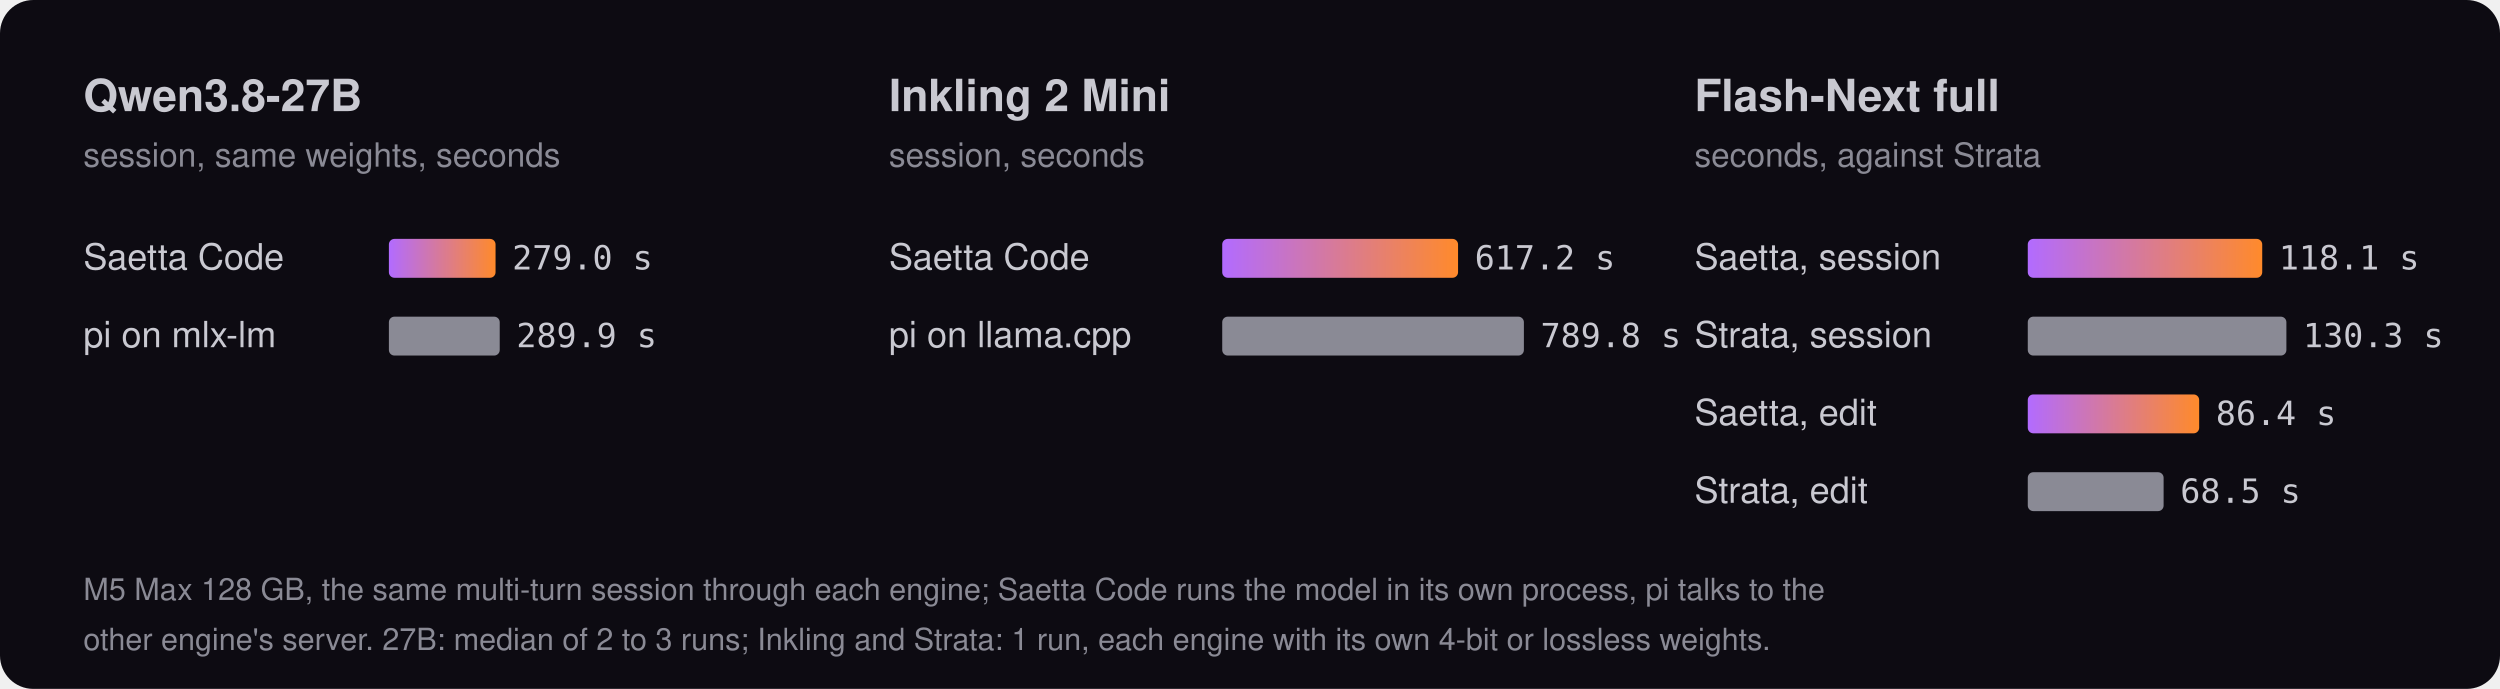
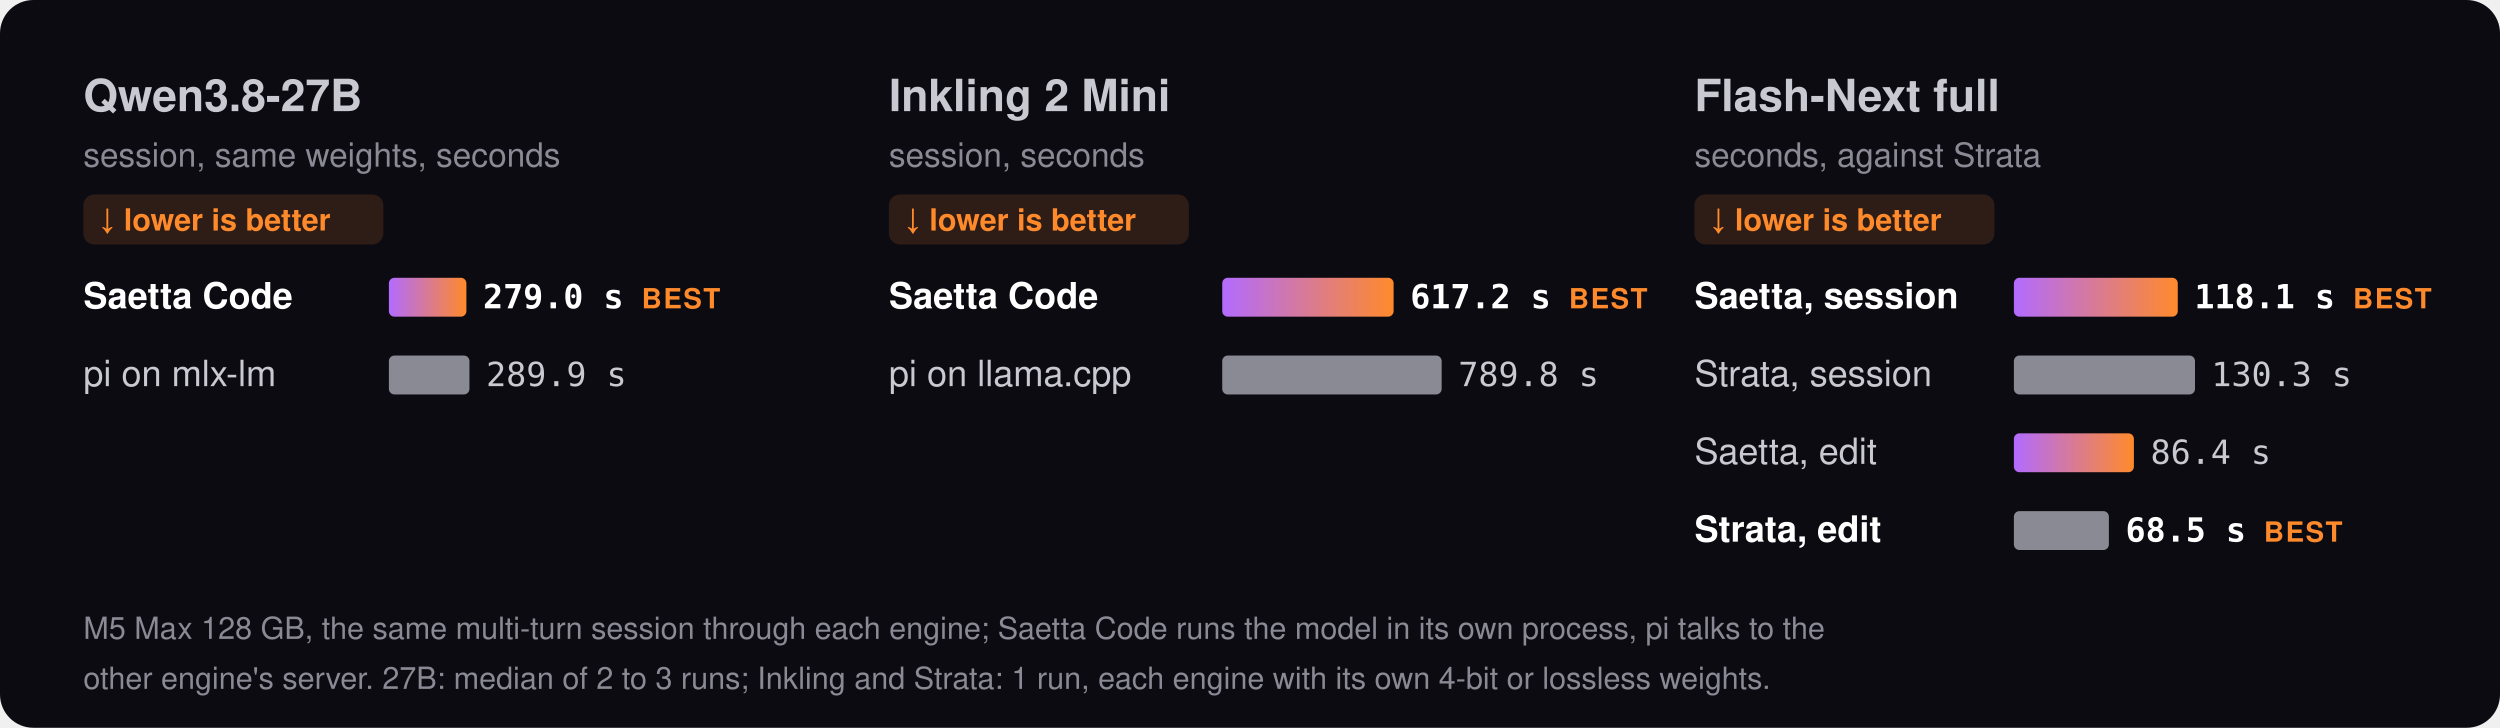
- <svg xmlns="http://www.w3.org/2000/svg" width="900" height="248" viewBox="0 0 900 248" font-family="-apple-system, Segoe UI, Helvetica, Arial, sans-serif">
+ <svg xmlns="http://www.w3.org/2000/svg" width="900" height="262" viewBox="0 0 900 262" font-family="-apple-system, Segoe UI, Helvetica, Arial, sans-serif">
  <defs>
    <linearGradient id="g" x1="0" x2="1">
      <stop offset="0" stop-color="#b26bff" />
      <stop offset="1" stop-color="#ff8a2b" />
    </linearGradient>
-     <style>.t{font-size:16px;font-weight:600;fill:#c9c9d1}.c{font-size:12px;fill:#8a8a95}.n{font-size:13px;fill:#c9c9d1}.v{font-size:12px;fill:#c9c9d1;font-family:ui-monospace,Menlo,monospace}.f{font-size:11px;fill:#8a8a95}</style>
+     <style>.t{font-size:16px;font-weight:600;fill:#c9c9d1}.c{font-size:12px;fill:#8a8a95}.n{font-size:13px;fill:#c9c9d1}.v{font-size:12px;fill:#c9c9d1;font-family:ui-monospace,Menlo,monospace}.f{font-size:11px;fill:#8a8a95}.nw{font-size:13px;font-weight:700;fill:#ffffff}.vw{font-size:12px;font-weight:700;fill:#ffffff;font-family:ui-monospace,Menlo,monospace}.w{font-size:10px;font-weight:700;fill:#ff8a2b;letter-spacing:.06em}.b{font-size:11px;font-weight:700;fill:#ff8a2b}</style>
  </defs>
-   <rect width="900" height="248" rx="12" fill="#0d0b12" />
+   <rect width="900" height="262" rx="12" fill="#0d0b12" />
  <text x="30" y="40" class="t">Qwen3.8-27B</text>
  <text x="30" y="60" class="c">session, same weights, seconds</text>
-   <text x="30" y="97" class="n">Saetta Code</text>
-   <rect x="140" y="86" width="38.4" height="14" rx="2" fill="url(#g)" />
-   <text x="184.4" y="97" class="v">279.0 s</text>
-   <text x="30" y="125" class="n">pi on mlx-lm</text>
-   <rect x="140" y="114" width="39.9" height="14" rx="2" fill="#8a8a95" />
-   <text x="185.9" y="125" class="v">289.9 s</text>
+   <rect x="30" y="70" width="108" height="18" rx="4" fill="#ff8a2b" fill-opacity="0.14" />
+   <text x="36" y="83" class="b">↓ lower is better</text>
+   <text x="30" y="111" class="nw">Saetta Code</text>
+   <rect x="140" y="100" width="27.9" height="14" rx="2" fill="url(#g)" />
+   <text x="173.9" y="111" class="vw">279.0 s</text>
+   <text x="231.0" y="111" class="w">BEST</text>
+   <text x="30" y="139" class="n">pi on mlx-lm</text>
+   <rect x="140" y="128" width="29.0" height="14" rx="2" fill="#8a8a95" />
+   <text x="175.0" y="139" class="v">289.9 s</text>
  <text x="320" y="40" class="t">Inkling 2 Mini</text>
  <text x="320" y="60" class="c">session, seconds</text>
-   <text x="320" y="97" class="n">Saetta Code</text>
-   <rect x="440" y="86" width="84.9" height="14" rx="2" fill="url(#g)" />
-   <text x="530.9" y="97" class="v">617.2 s</text>
-   <text x="320" y="125" class="n">pi on llama.cpp</text>
-   <rect x="440" y="114" width="108.6" height="14" rx="2" fill="#8a8a95" />
-   <text x="554.6" y="125" class="v">789.8 s</text>
+   <rect x="320" y="70" width="108" height="18" rx="4" fill="#ff8a2b" fill-opacity="0.14" />
+   <text x="326" y="83" class="b">↓ lower is better</text>
+   <text x="320" y="111" class="nw">Saetta Code</text>
+   <rect x="440" y="100" width="61.7" height="14" rx="2" fill="url(#g)" />
+   <text x="507.7" y="111" class="vw">617.2 s</text>
+   <text x="564.8" y="111" class="w">BEST</text>
+   <text x="320" y="139" class="n">pi on llama.cpp</text>
+   <rect x="440" y="128" width="79.0" height="14" rx="2" fill="#8a8a95" />
+   <text x="525.0" y="139" class="v">789.8 s</text>
  <text x="610" y="40" class="t">Flash-Next full</text>
  <text x="610" y="60" class="c">seconds, against Strata</text>
-   <text x="610" y="97" class="n">Saetta, session</text>
-   <rect x="730" y="86" width="84.4" height="14" rx="2" fill="url(#g)" />
-   <text x="820.4" y="97" class="v">118.1 s</text>
-   <text x="610" y="125" class="n">Strata, session</text>
-   <rect x="730" y="114" width="93.1" height="14" rx="2" fill="#8a8a95" />
-   <text x="829.1" y="125" class="v">130.3 s</text>
-   <text x="610" y="153" class="n">Saetta, edit</text>
-   <rect x="730" y="142" width="61.7" height="14" rx="2" fill="url(#g)" />
-   <text x="797.7" y="153" class="v">86.4 s</text>
-   <text x="610" y="181" class="n">Strata, edit</text>
-   <rect x="730" y="170" width="48.9" height="14" rx="2" fill="#8a8a95" />
-   <text x="784.9" y="181" class="v">68.5 s</text>
-   <text x="30" y="216" class="f">M5 Max 128 GB, the same multi-turn session through each engine; Saetta Code runs the model in its own process, pi talks to the</text>
-   <text x="30" y="234" class="f">other engine's server. 27B: median of 2 to 3 runs; Inkling and Strata: 1 run, each engine with its own 4-bit or lossless weights.</text>
+   <rect x="610" y="70" width="108" height="18" rx="4" fill="#ff8a2b" fill-opacity="0.14" />
+   <text x="616" y="83" class="b">↓ lower is better</text>
+   <text x="610" y="111" class="nw">Saetta, session</text>
+   <rect x="725" y="100" width="59.0" height="14" rx="2" fill="url(#g)" />
+   <text x="790.0" y="111" class="vw">118.1 s</text>
+   <text x="847.1" y="111" class="w">BEST</text>
+   <text x="610" y="139" class="n">Strata, session</text>
+   <rect x="725" y="128" width="65.2" height="14" rx="2" fill="#8a8a95" />
+   <text x="796.1" y="139" class="v">130.3 s</text>
+   <text x="610" y="167" class="n">Saetta, edit</text>
+   <rect x="725" y="156" width="43.2" height="14" rx="2" fill="url(#g)" />
+   <text x="774.2" y="167" class="v">86.4 s</text>
+   <text x="610" y="195" class="nw">Strata, edit</text>
+   <rect x="725" y="184" width="34.2" height="14" rx="2" fill="#8a8a95" />
+   <text x="765.2" y="195" class="vw">68.5 s</text>
+   <text x="815.0" y="195" class="w">BEST</text>
+   <text x="30" y="230" class="f">M5 Max 128 GB, the same multi-turn session through each engine; Saetta Code runs the model in its own process, pi talks to the</text>
+   <text x="30" y="248" class="f">other engine's server. 27B: median of 2 to 3 runs; Inkling and Strata: 1 run, each engine with its own 4-bit or lossless weights.</text>
</svg>
